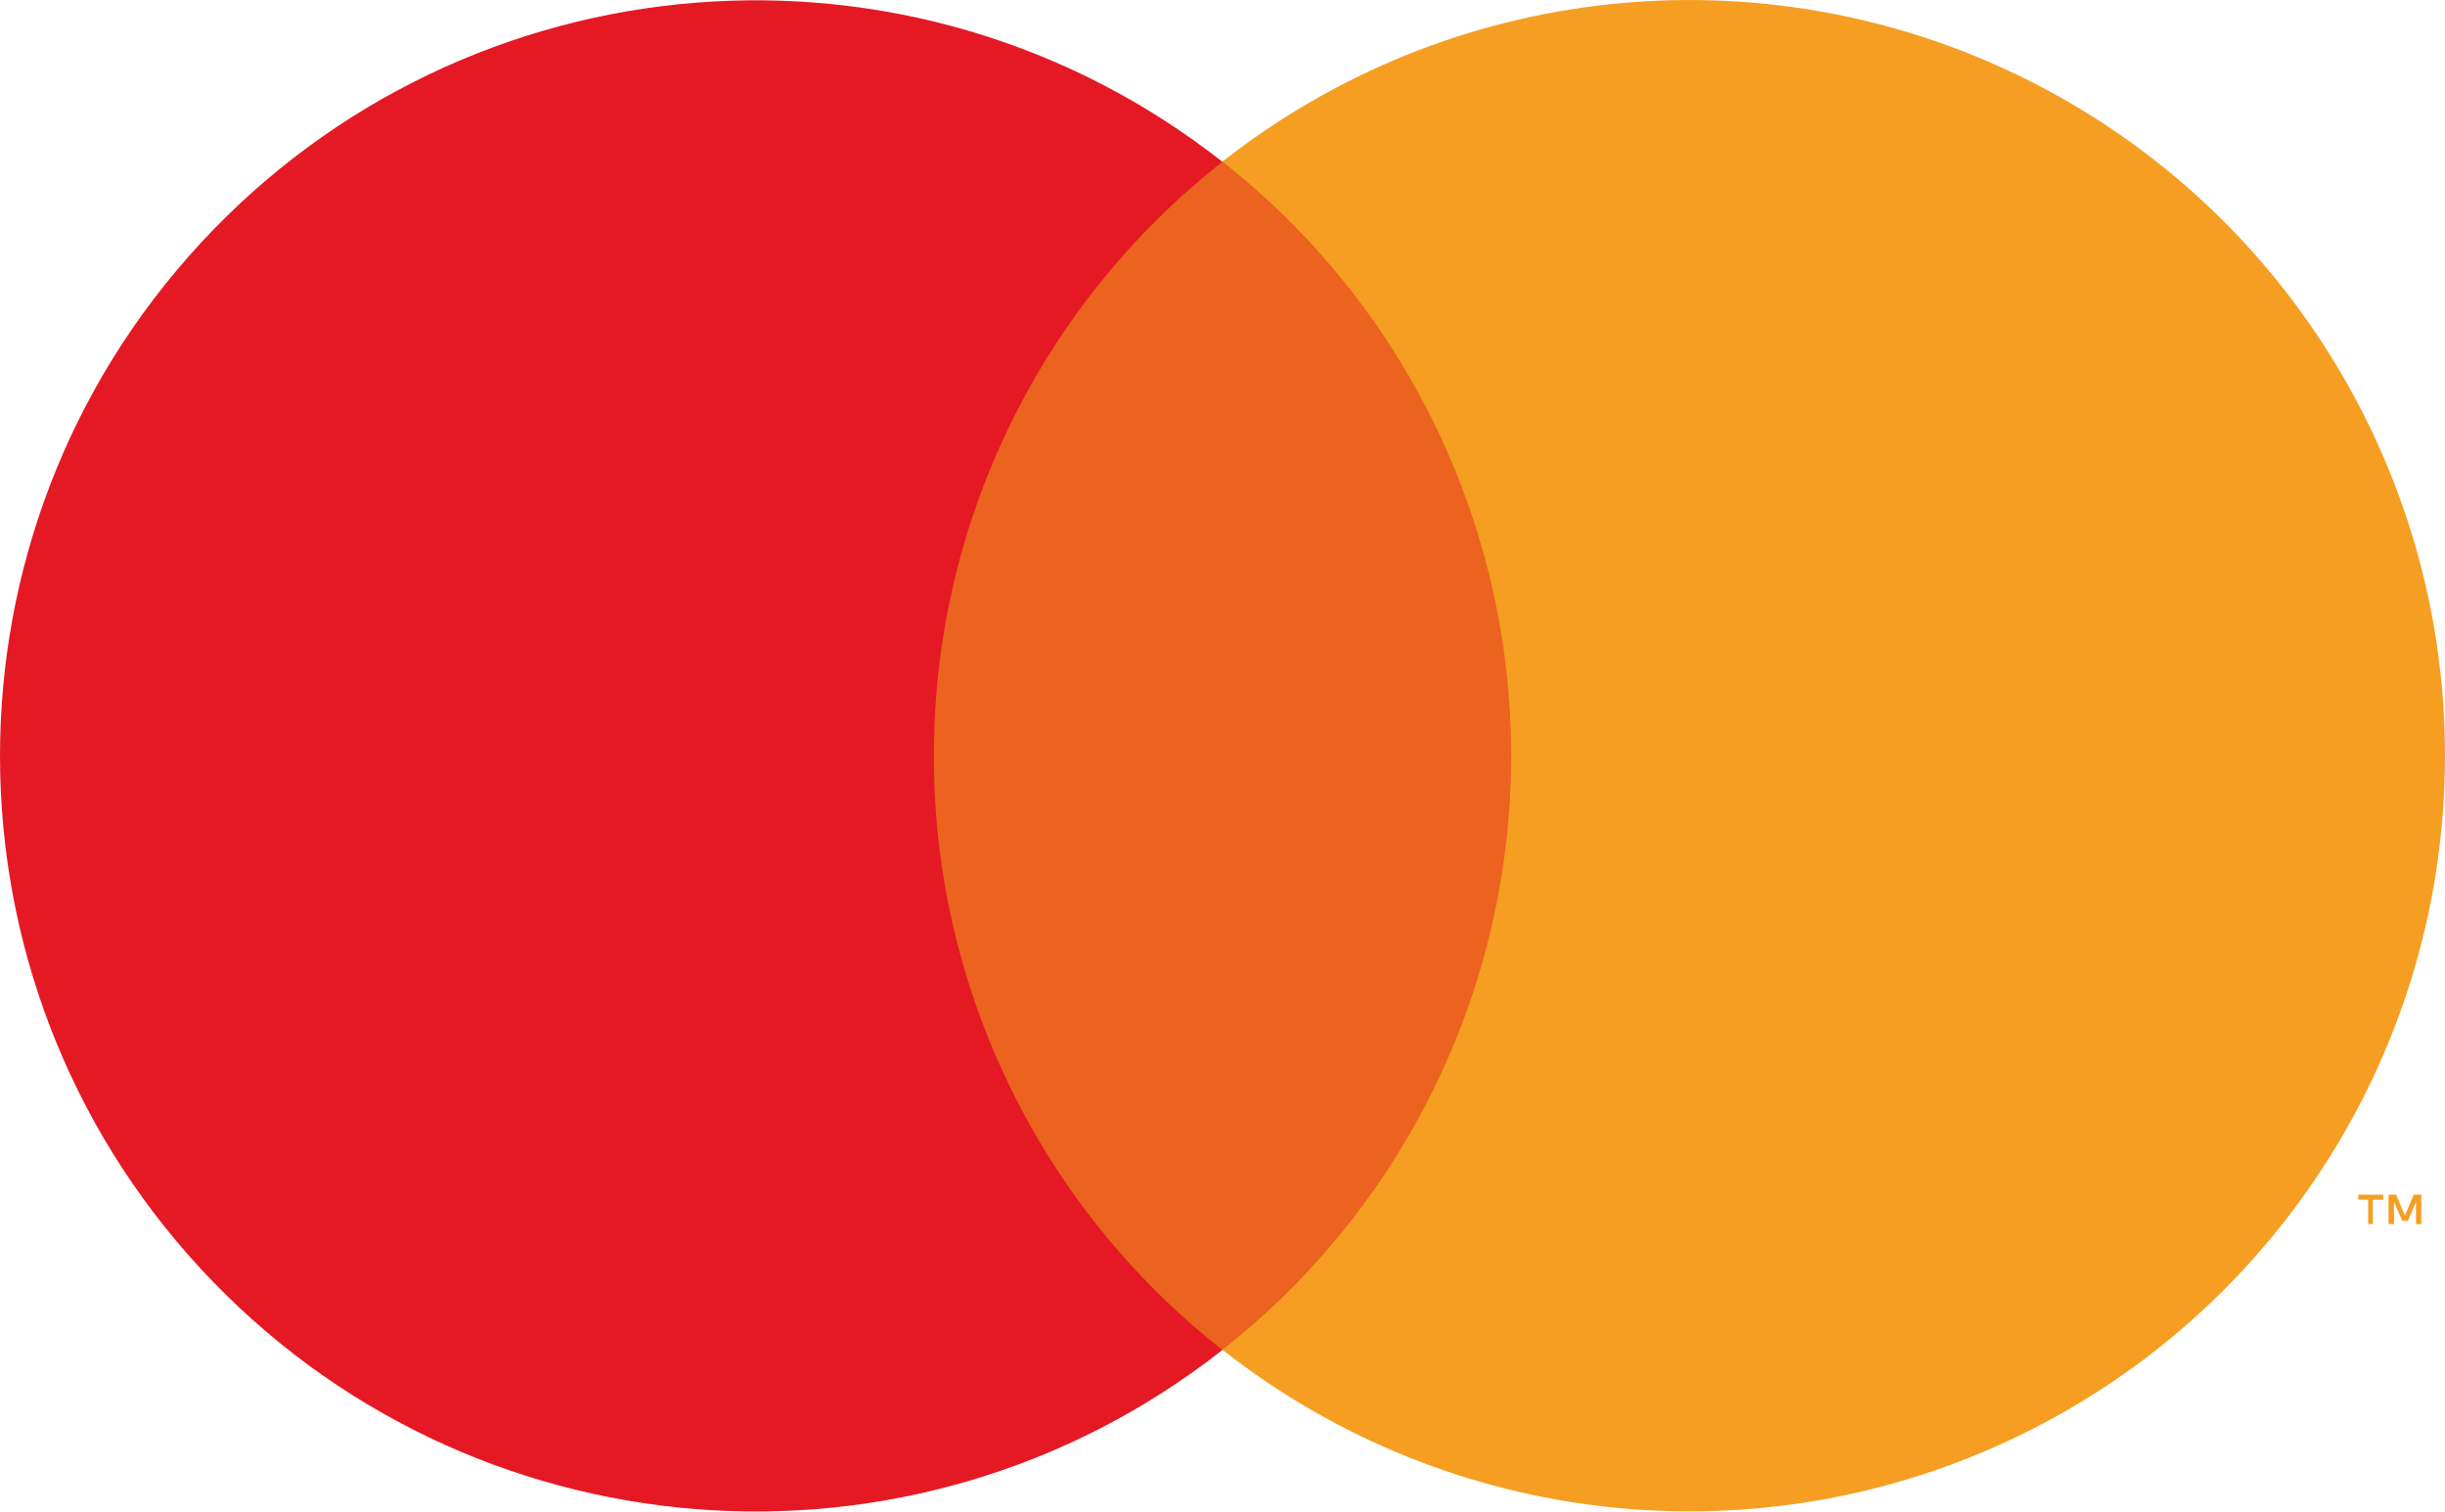
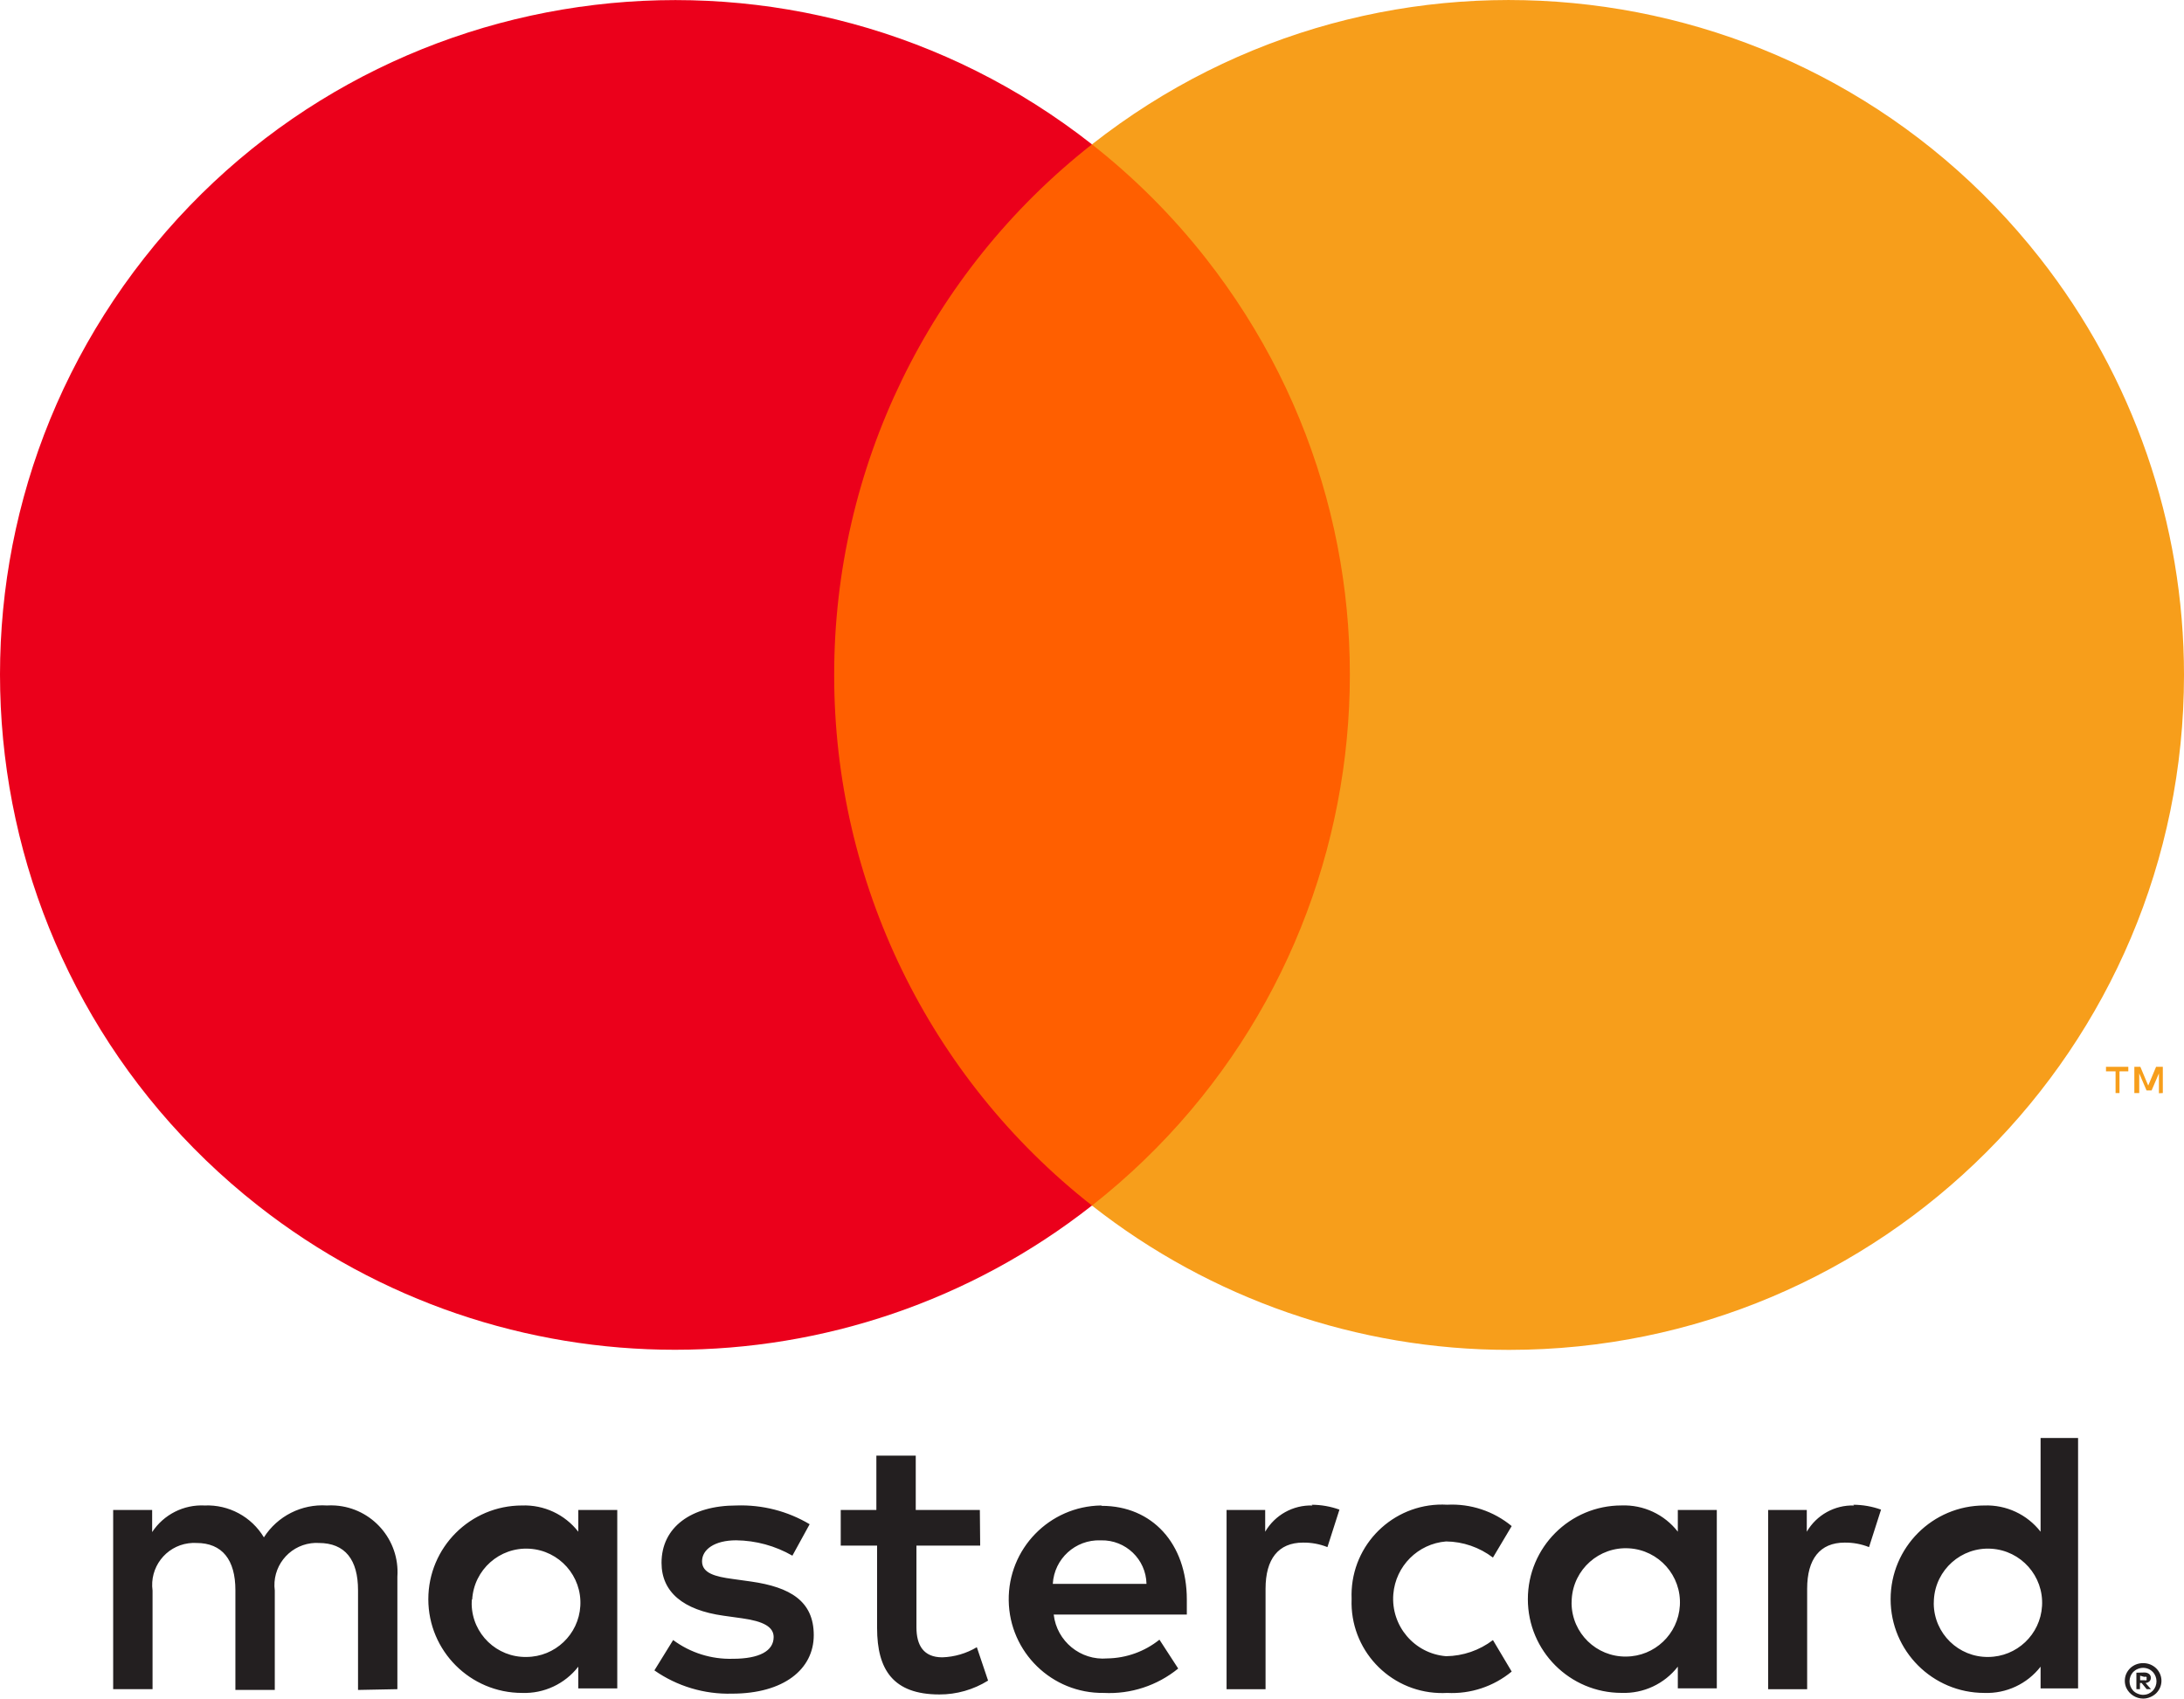
- <svg xmlns="http://www.w3.org/2000/svg" viewBox="0 0 49.3 30.476">
-   <defs>
-     <style>.cls-1{fill:#eb631e;}.cls-2{fill:#e41924;}.cls-3{fill:#f59e22;}</style>
-   </defs>
-   <g id="Layer_2" data-name="Layer 2">
-     <g id="Layer_1-2" data-name="Layer 1">
-       <g id="Layer_1-2-2" data-name="Layer 1-2">
-         <rect class="cls-1" x="17.32" y="3.259" width="14.668" height="23.957" />
-         <path class="cls-2" d="M18.83,15.239A15.209,15.209,0,0,1,24.649,3.263a15.235,15.235,0,1,0,0,23.957A15.209,15.209,0,0,1,18.83,15.239Z" />
-         <path class="cls-3" d="M47.844,24.681V24.19h.212v-.102H47.552v.102h.199v.491Zm.978,0v-.592h-.152l-.178.423-.178-.423h-.152v.592h.11v-.449l.165.385h.114l.165-.385v.449Z" />
-         <path class="cls-3" d="M49.3,15.239A15.235,15.235,0,0,1,24.649,27.216a15.235,15.235,0,0,0,0-23.957A15.235,15.235,0,0,1,49.3,15.235Z" />
-       </g>
+ <svg xmlns="http://www.w3.org/2000/svg" version="1.1" id="Layer_1" x="0px" y="0px" viewBox="0 0 60 46.668" style="enable-background:new 0 0 60 46.668;" xml:space="preserve">
+   <style type="text/css">
+ 	.st0{fill:#231F20;}
+ 	.st1{fill:#FF5F00;}
+ 	.st2{fill:#EB001B;}
+ 	.st3{fill:#F79E1B;}
+ </style>
+   <g id="Layer_1-2">
+     <path class="st0" d="M10.917,46.41v-3.09c0.07-1.01-0.692-1.886-1.702-1.956   c-0.078-0.005-0.156-0.006-0.234-0.001C8.287,41.318,7.624,41.653,7.25,42.239   c-0.341-0.568-0.966-0.904-1.628-0.876c-0.576-0.029-1.125,0.249-1.442,0.731v-0.608H3.109v4.924   h1.082v-2.709c-0.086-0.631,0.356-1.213,0.987-1.299c0.072-0.01,0.145-0.013,0.218-0.009   c0.711,0,1.071,0.464,1.071,1.298v2.74h1.082v-2.73c-0.083-0.635,0.364-1.216,0.998-1.3   c0.069-0.009,0.138-0.012,0.207-0.008c0.731,0,1.082,0.464,1.082,1.298v2.74L10.917,46.41z    M26.919,41.487h-1.761v-1.494H24.076v1.494h-0.979v0.979h0.999v2.266   c0,1.143,0.443,1.823,1.71,1.823c0.473,0.002,0.938-0.131,1.339-0.381l-0.309-0.917   c-0.287,0.171-0.613,0.267-0.948,0.278c-0.515,0-0.711-0.33-0.711-0.824v-2.246h1.751L26.919,41.487   z M36.056,41.363c-0.532-0.016-1.03,0.261-1.298,0.721v-0.597h-1.061v4.924h1.071v-2.761   c0-0.814,0.35-1.267,1.03-1.267c0.229-0.003,0.457,0.039,0.67,0.124l0.33-1.03   c-0.245-0.088-0.502-0.133-0.762-0.134L36.056,41.363z M22.243,41.878   c-0.606-0.361-1.304-0.539-2.009-0.515c-1.246,0-2.06,0.597-2.06,1.576   c0,0.803,0.597,1.298,1.7,1.452l0.515,0.072c0.587,0.082,0.865,0.237,0.865,0.515   c0,0.381-0.391,0.597-1.123,0.597c-0.588,0.017-1.165-0.164-1.638-0.515l-0.515,0.834   c0.624,0.436,1.371,0.66,2.132,0.639c1.421,0,2.246-0.67,2.246-1.607   c0-0.937-0.649-1.319-1.72-1.473l-0.515-0.072c-0.464-0.062-0.834-0.155-0.834-0.484   s0.35-0.577,0.937-0.577c0.543,0.006,1.075,0.152,1.545,0.422L22.243,41.878z M50.935,41.363   c-0.532-0.016-1.03,0.261-1.298,0.721v-0.597h-1.061v4.924h1.071v-2.761   c0-0.814,0.35-1.267,1.03-1.267c0.229-0.003,0.457,0.039,0.67,0.124l0.33-1.03   c-0.245-0.088-0.502-0.133-0.762-0.134L50.935,41.363z M37.132,43.938   c-0.051,1.373,1.021,2.527,2.394,2.577c0.077,0.003,0.155,0.002,0.232-0.002   c0.643,0.033,1.275-0.177,1.772-0.587l-0.515-0.865c-0.37,0.282-0.822,0.438-1.288,0.443   c-0.87-0.07-1.519-0.833-1.449-1.704c0.063-0.773,0.676-1.386,1.449-1.449   c0.466,0.005,0.917,0.161,1.288,0.443l0.515-0.865c-0.496-0.41-1.129-0.62-1.772-0.587   c-1.372-0.078-2.547,0.971-2.624,2.343c-0.004,0.077-0.005,0.155-0.002,0.232V43.938z M47.165,43.938   v-2.452h-1.071v0.597c-0.369-0.475-0.944-0.743-1.545-0.721c-1.422,0-2.575,1.153-2.575,2.575   s1.153,2.575,2.575,2.575c0.601,0.022,1.176-0.246,1.545-0.721v0.597h1.071V43.938z M43.179,43.938   c0.048-0.821,0.753-1.447,1.573-1.398c0.821,0.048,1.447,0.753,1.398,1.573   c-0.046,0.784-0.693,1.397-1.478,1.401c-0.816,0.01-1.486-0.643-1.497-1.459   C43.175,44.016,43.176,43.977,43.179,43.938z M30.251,41.363c-1.422,0.02-2.559,1.189-2.539,2.611   s1.189,2.559,2.611,2.539l0,0c0.741,0.038,1.47-0.201,2.045-0.67l-0.515-0.793   c-0.407,0.326-0.911,0.507-1.432,0.515c-0.736,0.063-1.389-0.471-1.473-1.205h3.657   c0-0.134,0-0.268,0-0.412c0-1.545-0.958-2.575-2.338-2.575L30.251,41.363z M30.251,42.321   c0.674-0.014,1.232,0.52,1.246,1.194c0,0,0,0,0,0.001H28.923   c0.039-0.688,0.62-1.218,1.308-1.195H30.251z M57.09,43.949v-4.44h-1.03v2.575   c-0.369-0.475-0.944-0.743-1.545-0.721c-1.422,0-2.575,1.153-2.575,2.575s1.153,2.575,2.575,2.575   c0.601,0.022,1.176-0.246,1.545-0.721v0.597h1.03V43.949z M58.877,45.695   c0.067-0.001,0.133,0.011,0.196,0.036c0.059,0.024,0.113,0.059,0.16,0.103   c0.045,0.044,0.082,0.097,0.108,0.155c0.053,0.122,0.053,0.26,0,0.381   c-0.026,0.058-0.063,0.11-0.108,0.155c-0.046,0.044-0.101,0.079-0.16,0.103   c-0.062,0.027-0.128,0.041-0.196,0.041c-0.199-0.002-0.38-0.118-0.464-0.299   c-0.052-0.122-0.052-0.259,0-0.381c0.026-0.058,0.063-0.11,0.108-0.155   c0.046-0.044,0.101-0.079,0.16-0.103c0.067-0.027,0.139-0.039,0.211-0.036H58.877z M58.877,46.565   c0.051,0,0.102-0.01,0.149-0.031c0.044-0.02,0.085-0.048,0.118-0.082   c0.134-0.146,0.134-0.369,0-0.515c-0.034-0.035-0.074-0.063-0.118-0.082   c-0.047-0.021-0.098-0.031-0.149-0.031c-0.051,0-0.102,0.011-0.149,0.031   c-0.046,0.019-0.088,0.047-0.124,0.082c-0.134,0.146-0.134,0.369,0,0.515   c0.035,0.035,0.077,0.063,0.124,0.082c0.052,0.022,0.108,0.033,0.165,0.031L58.877,46.565z    M58.908,45.952c0.048-0.002,0.095,0.012,0.134,0.041c0.032,0.026,0.049,0.067,0.046,0.108   c0.002,0.035-0.012,0.068-0.036,0.093c-0.03,0.027-0.068,0.043-0.108,0.046l0.149,0.17h-0.118   L58.836,46.24h-0.046v0.17h-0.098v-0.453L58.908,45.952z M58.795,46.04v0.124h0.113   c0.02,0.006,0.042,0.006,0.062,0c0.007-0.015,0.007-0.032,0-0.046c0.007-0.015,0.007-0.032,0-0.046   c-0.02-0.006-0.042-0.006-0.062,0L58.795,46.04z M53.129,43.949   c0.048-0.821,0.753-1.447,1.573-1.398c0.821,0.048,1.447,0.753,1.398,1.573   c-0.046,0.784-0.693,1.397-1.478,1.401c-0.816,0.01-1.486-0.643-1.497-1.459   C53.126,44.026,53.127,43.987,53.129,43.949z M16.958,43.949v-2.462h-1.071v0.597   c-0.369-0.475-0.944-0.743-1.545-0.721c-1.422,0-2.575,1.153-2.575,2.575s1.153,2.575,2.575,2.575   c0.601,0.022,1.176-0.246,1.545-0.721v0.597h1.071L16.958,43.949z M12.972,43.949   c0.048-0.821,0.753-1.447,1.573-1.398c0.821,0.048,1.447,0.753,1.398,1.573   c-0.046,0.784-0.693,1.397-1.478,1.401c-0.816,0.016-1.491-0.633-1.507-1.449   c-0.001-0.042,0-0.085,0.003-0.127H12.972z" />
+     <g id="_Group_">
+       <rect x="21.887" y="3.966" class="st1" width="16.224" height="29.156" />
+       <path id="_Path_" class="st2" d="M22.917,18.547c-0.006-5.69,2.606-11.067,7.082-14.581    C21.948-2.361,10.291-0.964,3.964,7.087S-0.966,26.795,7.085,33.122    c6.724,5.284,16.19,5.284,22.914,0C25.524,29.61,22.913,24.235,22.917,18.547z" />
+       <path class="st3" d="M60,18.547c-0,10.24-8.302,18.541-18.542,18.541    c-4.156-0-8.192-1.397-11.459-3.965c8.051-6.327,9.449-17.984,3.121-26.035    c-0.912-1.161-1.96-2.209-3.121-3.121c8.05-6.329,19.707-4.934,26.036,3.116    C58.603,10.35,60,14.386,60,18.542V18.547z" />
+       <path class="st3" d="M58.228,30.032v-0.597h0.242v-0.124h-0.613v0.124h0.263v0.597L58.228,30.032z     M59.418,30.032v-0.721H59.233l-0.216,0.515l-0.216-0.515h-0.165v0.721h0.134v-0.541l0.201,0.469    h0.139l0.201-0.469v0.546L59.418,30.032z" />
    </g>
  </g>
</svg>
